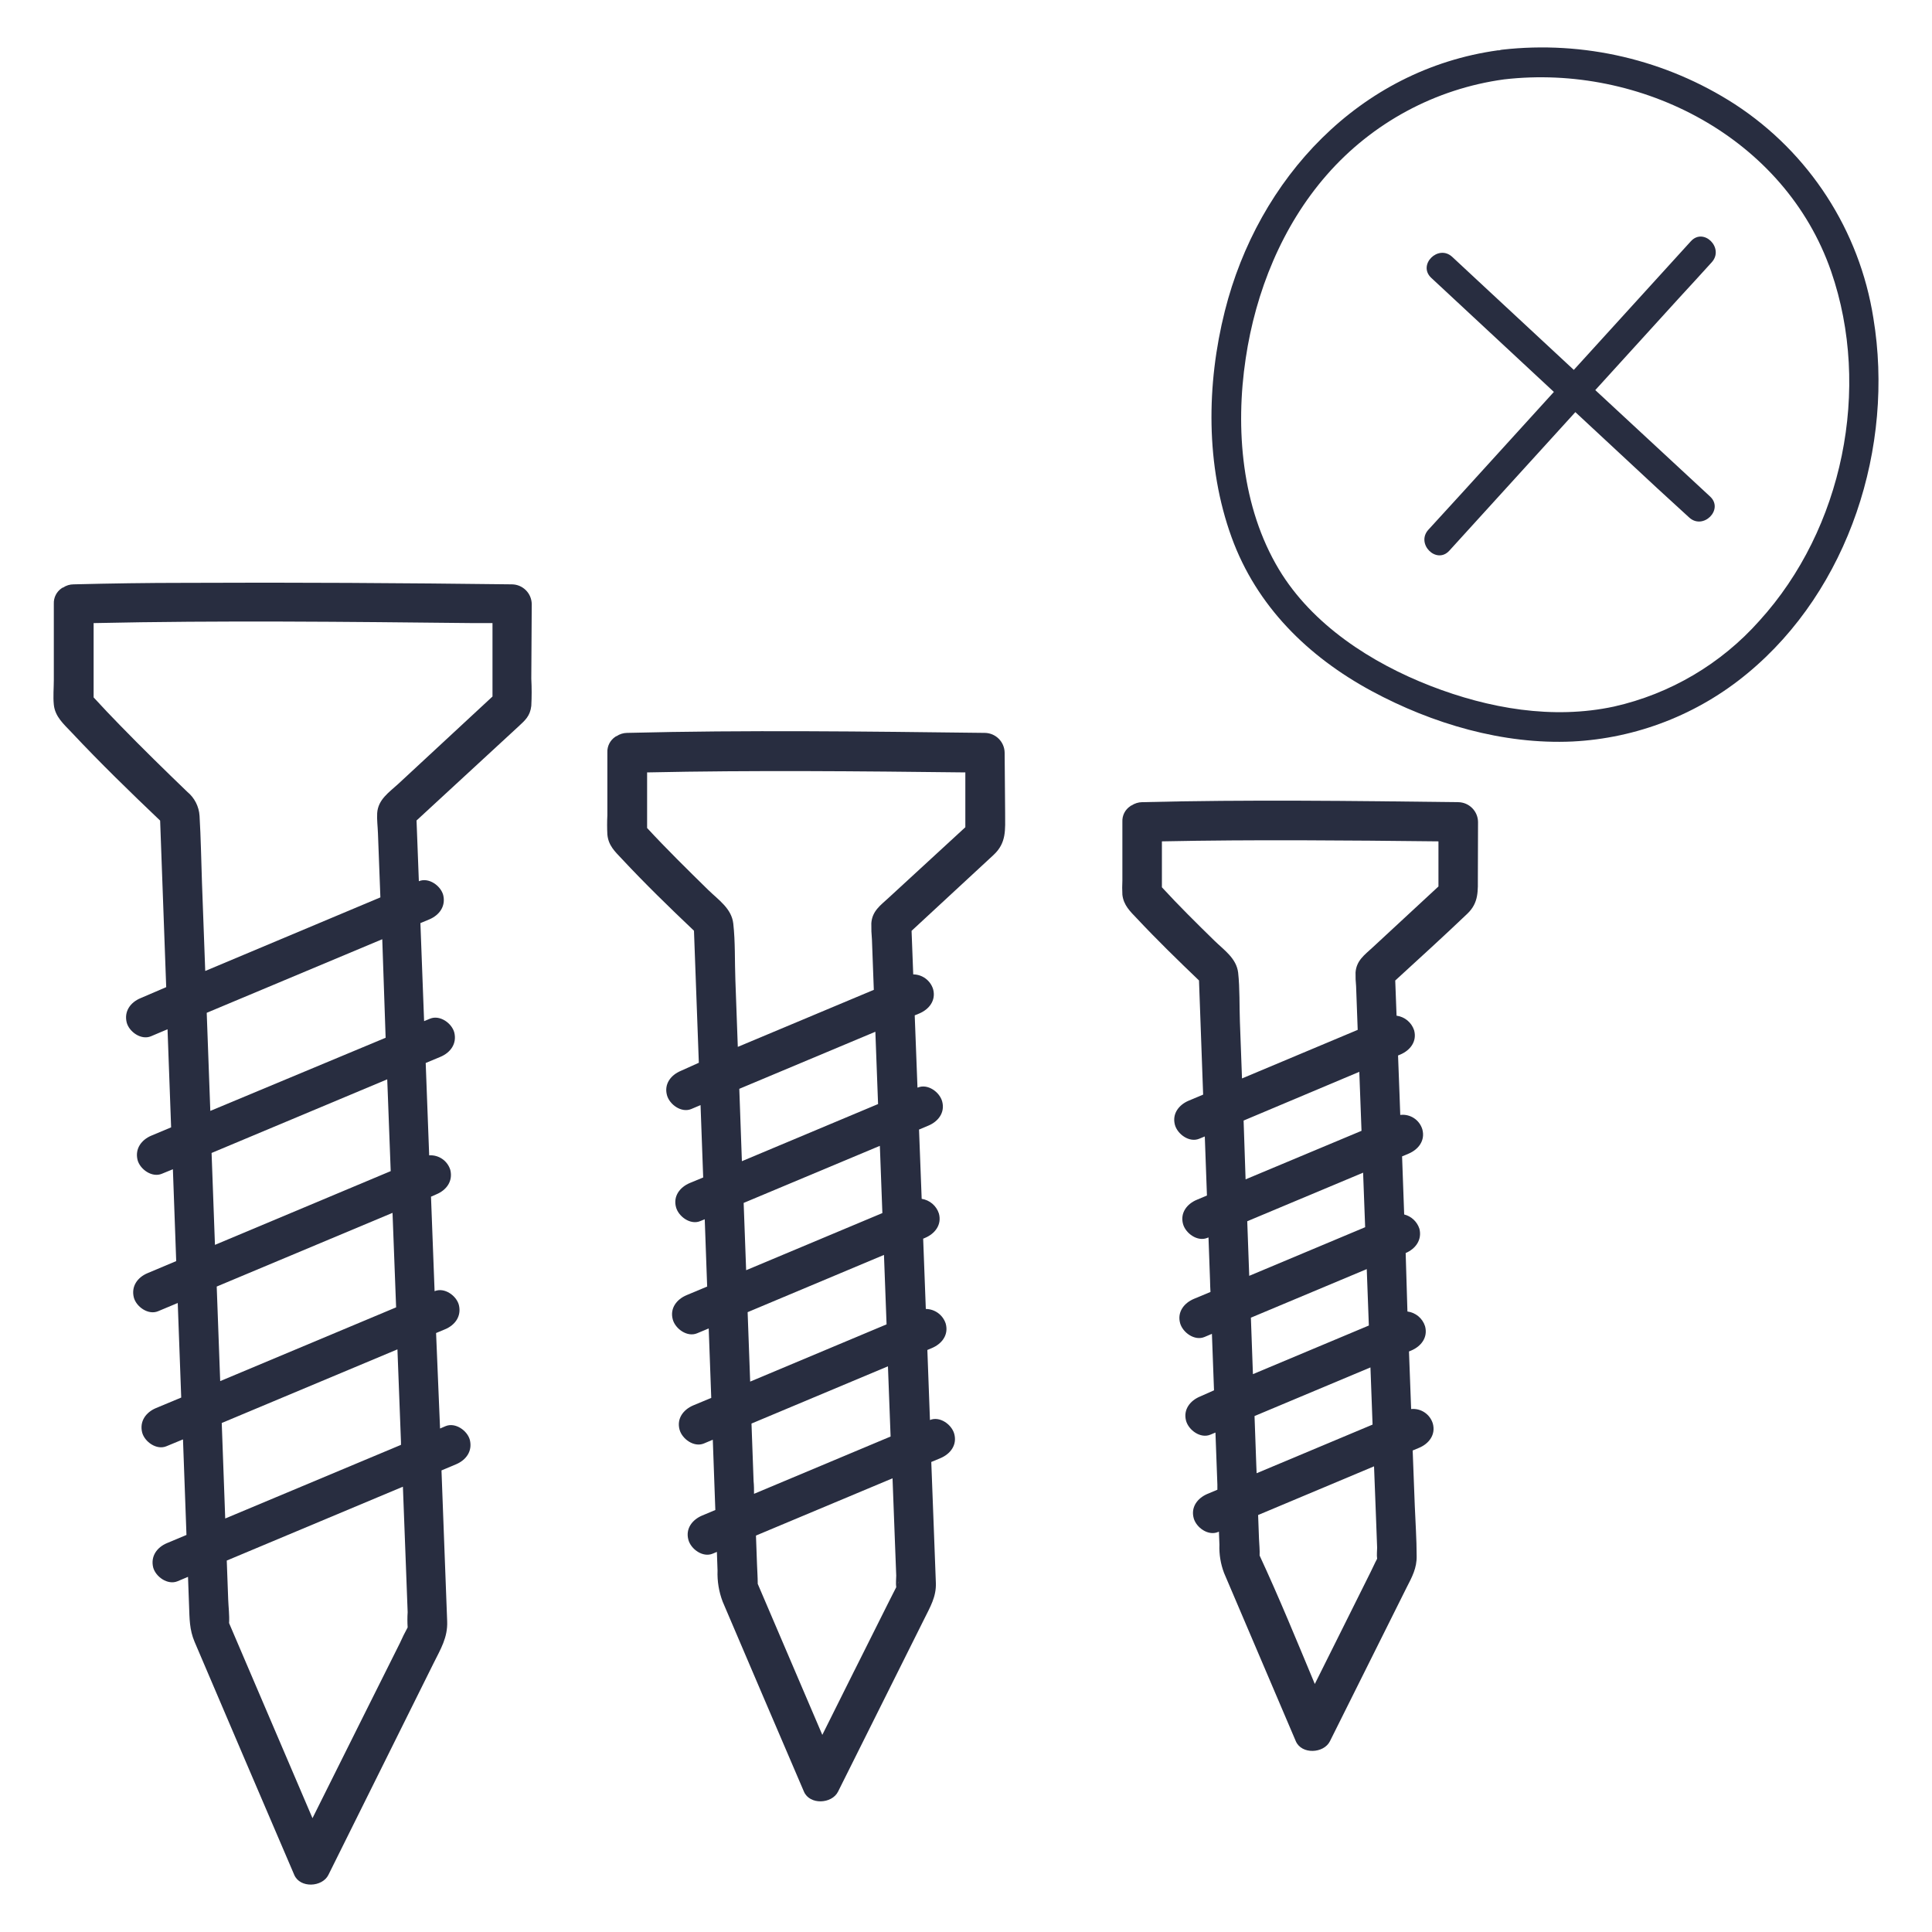
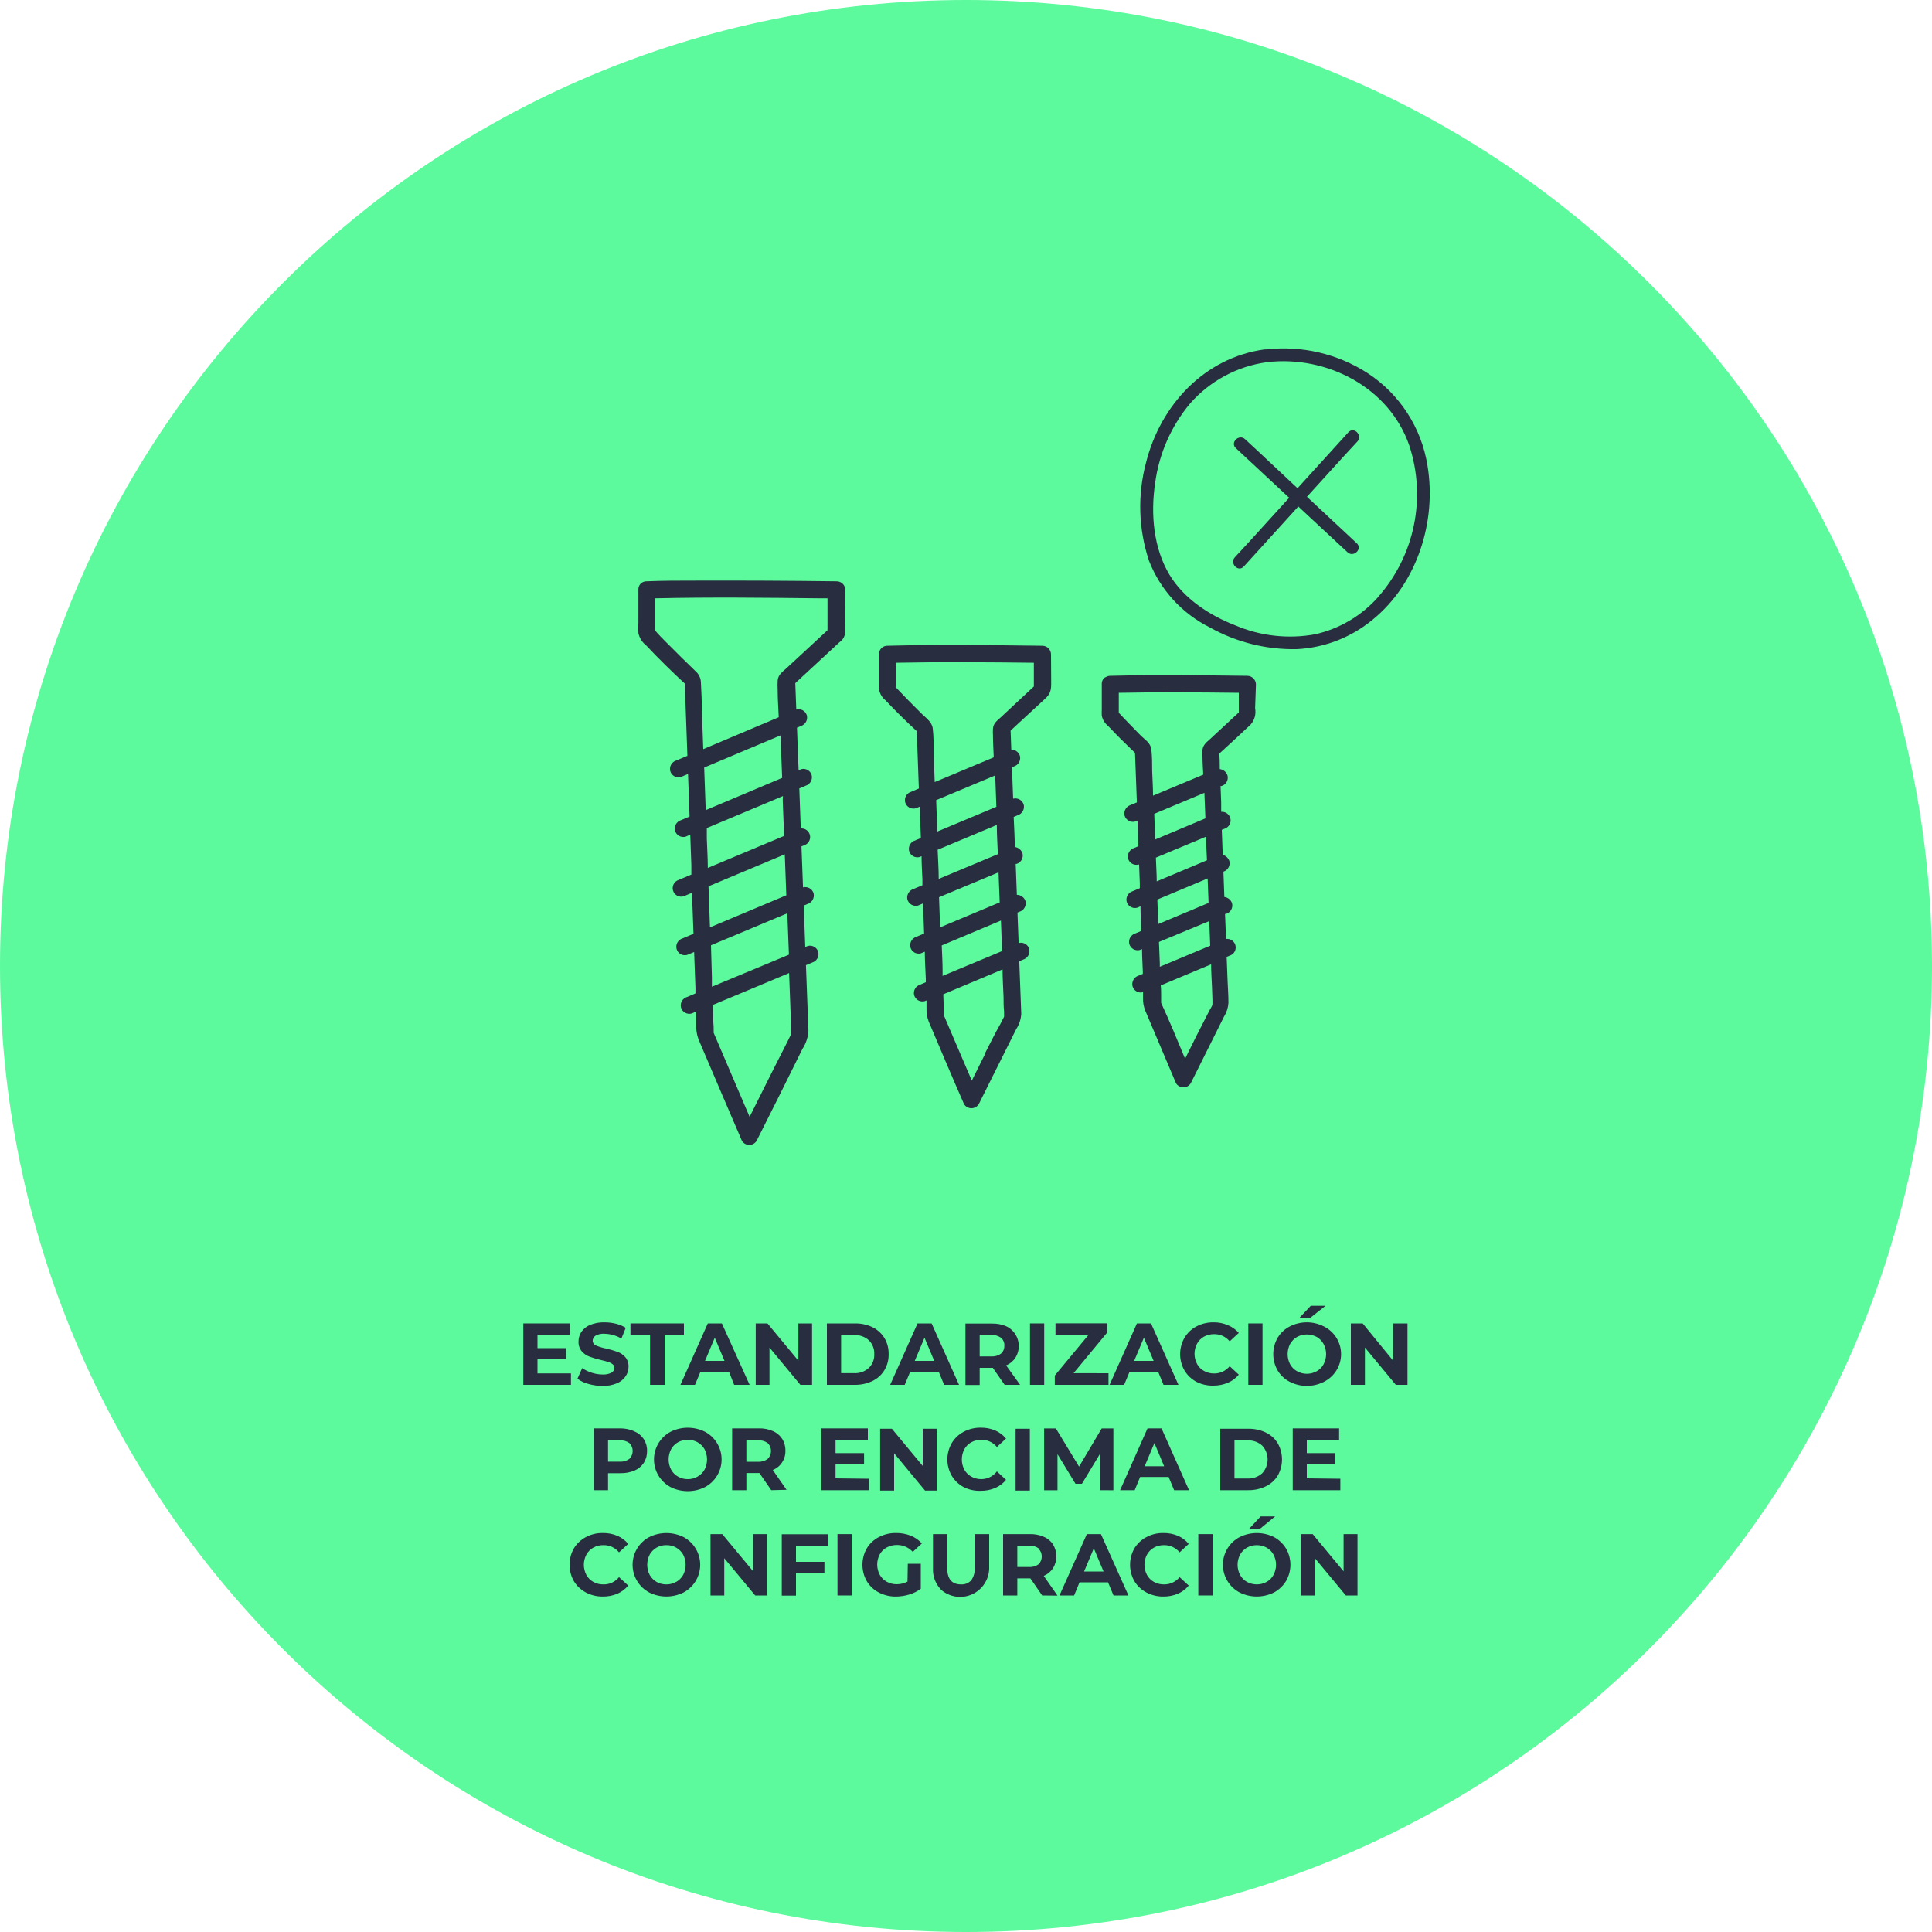
- <svg xmlns="http://www.w3.org/2000/svg" id="Layer_1" data-name="Layer 1" viewBox="0 0 350 350">
+ <svg xmlns="http://www.w3.org/2000/svg" id="Layer_1" data-name="Layer 1" viewBox="0 0 250 250">
  <defs>
-     <style>.cls-1{fill:#282d40;}</style>
+     <style>.cls-1{fill:#5cfa9d;}.cls-2{fill:#282d40;}</style>
  </defs>
-   <path class="cls-1" d="M310.1,47.51c2.32-2.56-1.46-6.37-3.79-3.8q-10.6,11.65-21.2,23.3L268.85,51.9l-5.76-5.36c-2.53-2.35-6.34,1.44-3.8,3.8L281.5,71l-16.73,18.4q-3,3.28-6,6.56c-2.33,2.55,1.46,6.36,3.79,3.8l22.83-25.1,14.79,13.75L306,93.74c2.53,2.35,6.34-1.44,3.8-3.79L289,70.67q7.54-8.31,15.1-16.6Q307.13,50.79,310.1,47.51Z" />
-   <path class="cls-1" d="M339.38,57.63A56.79,56.79,0,0,0,314.3,18.89,64.41,64.41,0,0,0,272.13,9c-.18,0-.34.07-.49.11s-.14,0-.23,0c-25.14,3.47-43.48,23.21-49.52,47.24-3.34,13.28-3.49,28,1.23,41,4.52,12.45,13.83,21.6,25.35,27.83,11,5.94,23.84,9.73,36.4,9.15A53.83,53.83,0,0,0,316.55,122C335,106.77,343.23,80.91,339.38,57.63Zm-20.64,54.82A49.89,49.89,0,0,1,292.39,128c-11.12,2.39-22.7.34-33.18-3.72-10.75-4.17-21.5-11.09-27.54-21.16-6.72-11.21-7.92-25.46-6-38.18,1.8-12.1,6.59-24,14.7-33.27a52,52,0,0,1,32.12-17.29c24.8-2.86,50.85,10.56,59.24,34.79C339.05,70.38,333.87,95.81,318.74,112.45Z" />
-   <path class="cls-1" d="M96.33,109.44a3.63,3.63,0,0,0-3.58-3.58c-19.76-.24-39.51-.37-59.26-.27-6.72,0-13.44.1-20.16.27a3.38,3.38,0,0,0-1.91.59l-.07,0-.16.1a3.23,3.23,0,0,0-1.44,2.84c0,4.59,0,9.19,0,13.79,0,1.47-.15,3,0,4.48.22,2.19,1.82,3.54,3.26,5.07,5.14,5.48,10.54,10.73,16,15.93q.55,15.09,1.1,30.17l-4.66,2c-1.8.75-3,2.36-2.5,4.4.44,1.69,2.62,3.25,4.4,2.5l3-1.27q.33,8.88.65,17.77l-3.58,1.5c-1.8.76-3,2.37-2.5,4.41.44,1.69,2.62,3.25,4.4,2.5l2-.82q.22,6.34.46,12.69c.05,1.32.1,2.63.14,3.95l-5.18,2.18c-1.8.75-3,2.36-2.5,4.4.44,1.69,2.62,3.25,4.4,2.5l3.56-1.49.63,17.13-4.58,1.91c-1.8.76-3,2.37-2.5,4.41.44,1.69,2.62,3.25,4.4,2.5l3-1.24.54,14.81.09,2.5-3.53,1.48c-1.79.75-3,2.36-2.5,4.41.45,1.68,2.62,3.24,4.41,2.5l1.9-.8c.06,1.73.13,3.47.19,5.21.09,2.37.06,4.34,1,6.56q9,21.12,18.06,42.23c1.05,2.44,5.07,2.23,6.18,0L78.55,301.3c1.29-2.58,2.57-4.66,2.46-7.57l-.48-12.68q-.27-7.33-.55-14.67l2.64-1.11c1.8-.76,3-2.36,2.5-4.41-.44-1.68-2.62-3.24-4.4-2.5l-1,.43L79,241.49l1.63-.68c1.8-.75,3-2.36,2.5-4.4-.44-1.69-2.62-3.25-4.4-2.5h0q-.33-8.57-.65-17.12l1-.44c1.79-.75,3-2.36,2.5-4.4a3.75,3.75,0,0,0-3.83-2.65l-.63-16.73,2.68-1.12c1.79-.75,3-2.36,2.5-4.4-.45-1.69-2.62-3.25-4.41-2.5l-1.06.44q-.14-3.7-.28-7.41l-.39-10.35,1.63-.68c1.79-.76,3-2.37,2.5-4.41-.45-1.68-2.62-3.25-4.41-2.5h0l-.42-11,18.43-17c1.23-1.14,2.15-1.91,2.36-3.77a47.5,47.5,0,0,0,0-4.92Zm-26.1,88.13q.27,7.29.55,14.59L38.94,225.52l-.45-12.3c-.05-1.45-.11-2.9-.16-4.35l31.82-13.34C70.18,196.21,70.2,196.89,70.23,197.57Zm-4,112.52-9.62,19.29-15-35.08c0-.08-.08-.17-.11-.26.09-1.4-.11-2.88-.16-4.27-.08-2.35-.17-4.71-.26-7.06l31.91-13.38q.3,7.77.59,15.54l.27,7.19a21.12,21.12,0,0,0,0,2.76c-.51.94-1,1.93-1.42,2.87Zm-25.43-35-.14-3.88q-.26-6.71-.49-13.42L72,244.45q.32,8.38.64,16.77c0,.17,0,.35,0,.53Zm-.91-24.89-.63-17.13,31.85-13.35q.33,8.55.65,17.12Zm-1.79-48.95q-.31-8.88-.65-17.77l31.8-13.33L69.86,188Zm-.92-25.35q-.3-8-.59-16c-.14-4-.2-8.08-.44-12.11a6.15,6.15,0,0,0-2.23-4.35c-4.09-3.94-8.15-7.91-12.13-12q-2.46-2.51-4.83-5.1c0-4.49,0-9,0-13.46,22.94-.5,45.91-.24,68.85,0l3.41,0v13.3L72.16,142c-1.68,1.55-3.67,2.83-3.83,5.31-.07,1.19.1,2.46.14,3.65q.23,5.81.44,11.61Z" />
-   <path class="cls-1" d="M267.76,148.9a3.64,3.64,0,0,0-3.59-3.58c-19.07-.23-38.18-.48-57.26,0a3.53,3.53,0,0,0-1.92.6l-.05,0a1,1,0,0,0-.17.12,3.2,3.2,0,0,0-1.44,2.83q0,5.32,0,10.66a24.29,24.29,0,0,0,0,2.56c.22,1.9,1.39,3,2.64,4.31,3.62,3.86,7.42,7.56,11.24,11.22l.75,20.68-2.6,1.09c-1.79.75-3.06,2.37-2.51,4.4.47,1.68,2.61,3.26,4.41,2.5l1-.41.39,10.7-1.83.77c-1.78.74-3.06,2.37-2.5,4.4.47,1.68,2.61,3.25,4.41,2.5l.2-.08c.09,2.59.19,5.19.28,7.78,0,.7.05,1.4.08,2.1l-3,1.25c-1.78.75-3.06,2.37-2.5,4.41.47,1.68,2.61,3.25,4.41,2.5l1.35-.57c.13,3.41.25,6.82.38,10.23L217.38,253c-1.79.75-3.06,2.37-2.51,4.4.47,1.68,2.61,3.26,4.41,2.5l.91-.38c.12,3.14.23,6.28.35,9.42l0,.94-1.79.75c-1.78.75-3.06,2.37-2.5,4.41.46,1.68,2.61,3.25,4.41,2.5l.16-.07.09,2.37a13,13,0,0,0,.84,5.12q6.5,15.24,13,30.48c1.05,2.44,5.07,2.23,6.18,0q6.94-13.91,13.88-27.82c1-1.94,1.88-3.56,1.83-5.75,0-3-.22-6.07-.34-9.1-.13-3.34-.25-6.69-.38-10l1.15-.48c1.78-.74,3.06-2.37,2.5-4.4a3.73,3.73,0,0,0-3.93-2.63l-.39-10.43.41-.17c1.78-.75,3.06-2.37,2.5-4.41a3.87,3.87,0,0,0-3.19-2.66L254.65,227c1.77-.75,3-2.37,2.49-4.4a3.92,3.92,0,0,0-2.76-2.59L254,209.49l1.17-.49c1.78-.75,3.06-2.37,2.5-4.41a3.71,3.71,0,0,0-4-2.61l-.14-3.9-.26-6.87.41-.17c1.78-.75,3.06-2.37,2.5-4.4A3.9,3.9,0,0,0,253,184l-.24-6.37c4.36-4,8.77-8,13.07-12.11,2.09-2,1.9-4.12,1.9-6.85Zm-57.27,11.84c0-2.77,0-5.55,0-8.32,16.7-.34,33.41-.18,50.1,0v8.17l-11.94,11.06c-1.46,1.35-2.92,2.36-3.08,4.52a20.74,20.74,0,0,0,.1,2.49c.1,2.63.19,5.27.29,7.91L225,195.37c-.13-3.42-.25-6.85-.38-10.27-.11-2.93,0-6-.32-8.91-.32-2.59-2.54-4.06-4.31-5.79C216.77,167.25,213.55,164.07,210.49,160.74Zm35.76,33.43c.13,3.56.27,7.13.4,10.69l-21,8.79L225.29,203Zm.69,18.27c.12,3.3.25,6.59.37,9.88l-21,8.81-.36-9.89Zm.66,17.47q.18,5.11.38,10.22l-21,8.81c-.12-3.41-.25-6.82-.37-10.23Zm.67,17.81q.19,5.13.38,10.26a.31.31,0,0,1,0,.1l-21,8.81-.06-1.45-.32-8.91ZM243,295.43q-2.4,4.81-4.81,9.64c-3.25-7.79-6.45-15.62-10-23.27.05-1-.07-2-.11-3-.05-1.45-.11-2.89-.16-4.34l21-8.82.36,9.36c.06,1.8.13,3.59.2,5.38,0,.47-.1,1.35,0,2-.43.8-.8,1.66-1.2,2.45Z" />
-   <path class="cls-1" d="M182,136.35a3.64,3.64,0,0,0-3.58-3.58c-21.6-.26-43.22-.54-64.81,0a3.47,3.47,0,0,0-1.92.6l-.06,0-.17.11a3.24,3.24,0,0,0-1.43,2.83c0,3.8,0,7.59,0,11.38a33.86,33.86,0,0,0,0,3.49c.19,2,1.35,3.06,2.64,4.43,4.19,4.49,8.61,8.79,13.05,13l.88,23.92L123.33,194c-1.79.75-3.06,2.37-2.5,4.41.46,1.68,2.61,3.25,4.4,2.5l1.68-.71.48,13.11-2.42,1c-1.78.75-3.06,2.37-2.5,4.4.46,1.68,2.61,3.26,4.4,2.5l.8-.33c.12,3.25.23,6.49.35,9.74l.09,2.45-3.73,1.56c-1.78.75-3.06,2.37-2.5,4.41.46,1.68,2.61,3.25,4.4,2.5l2.11-.88q.23,6.29.46,12.58l-3.24,1.35c-1.78.75-3.06,2.37-2.5,4.41.46,1.68,2.61,3.25,4.41,2.5l1.61-.68q.19,5.7.41,11.38l.05,1.35-2.38,1c-1.79.75-3.06,2.37-2.5,4.41.46,1.68,2.61,3.25,4.4,2.5l.76-.32.12,3.37a14.32,14.32,0,0,0,.93,5.65q7.34,17.22,14.72,34.41c1.05,2.45,5.07,2.24,6.18,0l15.59-31.23c1.09-2.2,2.22-4.07,2.13-6.56-.13-3.37-.25-6.74-.38-10.11l-.45-11.82,1.66-.69c1.78-.75,3.06-2.37,2.5-4.41-.46-1.68-2.61-3.25-4.4-2.5l0,0L168,244.56l.83-.35c1.78-.75,3.06-2.37,2.5-4.41a3.83,3.83,0,0,0-3.61-2.67l-.48-12.73.35-.15c1.78-.75,3.06-2.37,2.5-4.41a3.9,3.9,0,0,0-3.12-2.66l-.48-12.55,1.69-.71c1.78-.74,3.06-2.37,2.5-4.4-.46-1.68-2.61-3.25-4.4-2.5l-.07,0c-.06-1.68-.13-3.35-.19-5l-.31-8.08.83-.34c1.78-.75,3.06-2.37,2.5-4.41a3.81,3.81,0,0,0-3.6-2.67l-.3-7.89,14.83-13.73c2.39-2.21,2.12-4.54,2.12-7.6ZM117.23,150c0-3.36,0-6.72,0-10.07,19.2-.41,38.44-.22,57.65,0v9.93L161,162.63c-1.5,1.39-3,2.4-3.15,4.63a26.27,26.27,0,0,0,.11,2.94c.11,3,.23,6.08.34,9.12l-24.64,10.33q-.23-6.06-.44-12.12c-.13-3.37,0-6.87-.38-10.22-.31-2.72-2.66-4.26-4.52-6.07C124.57,157.56,120.79,153.85,117.23,150ZM159.41,208q.22,5.88.44,11.76l-24.68,10.35-.45-12.19,24.67-10.34C159.4,207.73,159.41,207.87,159.41,208Zm.73,19.34q.24,6.28.47,12.58L135.9,250.29q-.22-6.28-.46-12.58Zm-5.33,75.24q-2.92,5.85-5.84,11.71l-11.7-27.36,0-.05c0-1.14-.09-2.34-.13-3.47-.06-1.74-.13-3.48-.19-5.23l24.74-10.37q.22,5.82.44,11.63c.08,2,.15,4,.23,6,0,.48-.1,1.43,0,2.1-.53,1-1,2-1.52,3Q157.79,296.6,154.81,302.59ZM162.6,287c.21-.5.42-.78,0,0Zm-26-16.38c0-.76,0-1.52-.08-2.28-.13-3.49-.25-7-.38-10.45l24.72-10.37.48,12.72h0Zm-2.2-60.26q-.24-6.56-.47-13.11l24.65-10.34q.24,6.56.49,13.1Z" />
+   <circle class="cls-1" cx="125" cy="125" r="125" />
+   <path class="cls-2" d="M73.88,177.72v1.48H67.72v-7.95h6v1.48H69.55v1.72h3.69v1.43H69.55v1.84Z" />
+   <path class="cls-2" d="M76.13,179.08a4,4,0,0,1-1.41-.67l.62-1.38a4.21,4.21,0,0,0,1.22.6,4.51,4.51,0,0,0,1.4.23,2.3,2.3,0,0,0,1.16-.23.72.72,0,0,0,.38-.62.6.6,0,0,0-.22-.47,1.54,1.54,0,0,0-.57-.3c-.23-.08-.55-.16-.94-.25a12.79,12.79,0,0,1-1.49-.44,2.41,2.41,0,0,1-1-.69,1.85,1.85,0,0,1-.42-1.27,2.25,2.25,0,0,1,.38-1.26,2.57,2.57,0,0,1,1.13-.89,4.6,4.6,0,0,1,1.85-.33,6.12,6.12,0,0,1,1.48.18,4.45,4.45,0,0,1,1.27.53l-.56,1.39a4.52,4.52,0,0,0-2.21-.62,2.05,2.05,0,0,0-1.14.25.79.79,0,0,0-.37.66.67.67,0,0,0,.43.61,7,7,0,0,0,1.3.39,13,13,0,0,1,1.49.43,2.48,2.48,0,0,1,1,.68,1.81,1.81,0,0,1,.42,1.26,2.1,2.1,0,0,1-.39,1.24,2.5,2.5,0,0,1-1.14.9,4.6,4.6,0,0,1-1.85.33A6.51,6.51,0,0,1,76.13,179.08Z" />
+   <path class="cls-2" d="M84.12,172.75H81.58v-1.5H88.5v1.5H86v6.45H84.12Z" />
+   <path class="cls-2" d="M94.33,177.5H90.64l-.71,1.7H88.05l3.54-7.95h1.82L97,179.2H95Zm-.58-1.4-1.26-3-1.26,3Z" />
+   <path class="cls-2" d="M105.08,171.25v7.95h-1.51l-4-4.83v4.83H97.79v-7.95h1.52l4,4.83v-4.83Z" />
+   <path class="cls-2" d="M107,171.25h3.61a5.1,5.1,0,0,1,2.29.49,3.78,3.78,0,0,1,1.54,1.39,3.91,3.91,0,0,1,.55,2.09,3.86,3.86,0,0,1-.55,2.09,3.64,3.64,0,0,1-1.54,1.39,5.11,5.11,0,0,1-2.29.5H107Zm3.52,6.44a2.64,2.64,0,0,0,1.9-.67,2.35,2.35,0,0,0,.71-1.8,2.38,2.38,0,0,0-.71-1.8,2.68,2.68,0,0,0-1.9-.66h-1.68v4.93Z" />
+   <path class="cls-2" d="M121.47,177.5h-3.69l-.71,1.7h-1.88l3.54-7.95h1.82l3.55,7.95h-1.93Zm-.58-1.4-1.26-3-1.26,3Z" />
+   <path class="cls-2" d="M130,179.2,128.47,177h-1.7v2.22h-1.84v-7.95h3.44a4.51,4.51,0,0,1,1.84.35,2.83,2.83,0,0,1,1.19,4.06,2.63,2.63,0,0,1-1.21,1L132,179.2Zm-.47-6.09a1.93,1.93,0,0,0-1.26-.36h-1.5v2.77h1.5a1.93,1.93,0,0,0,1.26-.36,1.28,1.28,0,0,0,.43-1A1.23,1.23,0,0,0,129.53,173.11Z" />
+   <path class="cls-2" d="M133.28,171.25h1.84v7.95h-1.84Z" />
+   <path class="cls-2" d="M143.44,177.7v1.5h-6.95V178l4.36-5.26h-4.27v-1.5h6.69v1.19l-4.35,5.26Z" />
+   <path class="cls-2" d="M149.86,177.5h-3.69l-.71,1.7h-1.88l3.54-7.95h1.82l3.55,7.95h-1.93Zm-.58-1.4-1.26-3-1.26,3Z" />
+   <path class="cls-2" d="M154.82,178.81a4,4,0,0,1-1.55-1.47,4.27,4.27,0,0,1,0-4.23,3.92,3.92,0,0,1,1.55-1.47,4.6,4.6,0,0,1,2.21-.53,4.48,4.48,0,0,1,1.86.37,3.76,3.76,0,0,1,1.41,1l-1.18,1.09a2.55,2.55,0,0,0-2-.93,2.71,2.71,0,0,0-1.32.32,2.25,2.25,0,0,0-.9.91,2.79,2.79,0,0,0,0,2.63,2.17,2.17,0,0,0,.9.9,2.61,2.61,0,0,0,1.32.33,2.56,2.56,0,0,0,2-.94l1.18,1.09a3.68,3.68,0,0,1-1.41,1.05,4.74,4.74,0,0,1-1.88.37A4.55,4.55,0,0,1,154.82,178.81Z" />
+   <path class="cls-2" d="M161.53,171.25h1.84v7.95h-1.84Z" />
+   <path class="cls-2" d="M166.88,178.8a3.88,3.88,0,0,1-1.56-1.47,4.24,4.24,0,0,1,0-4.21,3.88,3.88,0,0,1,1.56-1.47,4.85,4.85,0,0,1,4.45,0,4,4,0,0,1,0,7.15,4.85,4.85,0,0,1-4.45,0Zm3.5-1.36a2.2,2.2,0,0,0,.89-.9,2.79,2.79,0,0,0,0-2.63,2.29,2.29,0,0,0-.89-.91,2.68,2.68,0,0,0-2.54,0,2.38,2.38,0,0,0-.9.91,2.86,2.86,0,0,0,0,2.63,2.29,2.29,0,0,0,.9.9,2.61,2.61,0,0,0,2.54,0Zm-.77-8.47h1.91l-2.06,1.63h-1.38Z" />
+   <path class="cls-2" d="M182.13,171.25v7.95h-1.51l-4-4.83v4.83h-1.82v-7.95h1.53l3.95,4.83v-4.83Z" />
+   <path class="cls-2" d="M82.11,185.23a2.7,2.7,0,0,1,1.2,1,2.74,2.74,0,0,1,.42,1.53,2.79,2.79,0,0,1-.42,1.53,2.7,2.7,0,0,1-1.2,1,4.46,4.46,0,0,1-1.83.34h-1.6v2.2H76.84v-8h3.44A4.3,4.3,0,0,1,82.11,185.23Zm-.67,3.55a1.44,1.44,0,0,0,0-2.05,1.93,1.93,0,0,0-1.26-.35h-1.5v2.76h1.5A1.93,1.93,0,0,0,81.44,188.78Z" />
+   <path class="cls-2" d="M86.77,192.43a4.06,4.06,0,0,1,0-7.16,5,5,0,0,1,4.46,0,4.06,4.06,0,0,1,0,7.16,5,5,0,0,1-4.46,0Zm3.5-1.36a2.36,2.36,0,0,0,.9-.9,2.88,2.88,0,0,0,0-2.64,2.43,2.43,0,0,0-.9-.9,2.55,2.55,0,0,0-1.27-.32,2.58,2.58,0,0,0-1.27.32,2.33,2.33,0,0,0-.89.9,2.88,2.88,0,0,0,0,2.64,2.27,2.27,0,0,0,.89.9,2.48,2.48,0,0,0,1.27.33A2.45,2.45,0,0,0,90.27,191.07Z" />
+   <path class="cls-2" d="M99.8,192.83l-1.53-2.22H96.58v2.22H94.74v-8h3.44a4.33,4.33,0,0,1,1.83.35,2.7,2.7,0,0,1,1.2,1,2.74,2.74,0,0,1,.42,1.53,2.6,2.6,0,0,1-1.63,2.51l1.78,2.56Zm-.46-6.1a1.93,1.93,0,0,0-1.26-.35h-1.5v2.77h1.5a1.88,1.88,0,0,0,1.26-.37,1.44,1.44,0,0,0,0-2.05Z" />
+   <path class="cls-2" d="M112.45,191.35v1.48H106.3v-8h6v1.47h-4.18v1.73h3.69v1.43h-3.69v1.84Z" />
+   <path class="cls-2" d="M121.21,184.88v8H119.7l-4-4.83v4.83h-1.81v-8h1.52l4,4.82v-4.82Z" />
+   <path class="cls-2" d="M124.7,192.43a3.94,3.94,0,0,1-1.54-1.46,4.23,4.23,0,0,1,0-4.24,3.94,3.94,0,0,1,1.54-1.46,4.63,4.63,0,0,1,2.21-.53,4.69,4.69,0,0,1,1.87.36,3.83,3.83,0,0,1,1.4,1.05L129,187.24a2.55,2.55,0,0,0-2-.93,2.74,2.74,0,0,0-1.32.32,2.43,2.43,0,0,0-.9.9,2.88,2.88,0,0,0,0,2.64,2.36,2.36,0,0,0,.9.9,2.64,2.64,0,0,0,1.32.33,2.54,2.54,0,0,0,2-1l1.18,1.09a3.71,3.71,0,0,1-1.41,1.06,4.69,4.69,0,0,1-1.87.36A4.5,4.5,0,0,1,124.7,192.43Z" />
+   <path class="cls-2" d="M131.42,184.88h1.84v8h-1.84Z" />
+   <path class="cls-2" d="M142.38,192.83l0-4.77L140,192h-.83l-2.33-3.83v4.67h-1.73v-8h1.52l3,4.94,2.93-4.94h1.51l0,8Z" />
+   <path class="cls-2" d="M151.22,191.12h-3.69l-.7,1.71h-1.89l3.55-8h1.81l3.56,8h-1.93Zm-.58-1.39-1.26-3-1.26,3Z" />
+   <path class="cls-2" d="M157.9,184.88h3.61a5.08,5.08,0,0,1,2.29.49,3.65,3.65,0,0,1,1.54,1.39,4.25,4.25,0,0,1,0,4.18,3.65,3.65,0,0,1-1.54,1.39,5.08,5.08,0,0,1-2.29.5H157.9Zm3.52,6.44a2.67,2.67,0,0,0,1.9-.67,2.64,2.64,0,0,0,0-3.6,2.66,2.66,0,0,0-1.9-.66h-1.68v4.93Z" />
+   <path class="cls-2" d="M173.44,191.35v1.48h-6.16v-8h6v1.47h-4.18v1.73h3.69v1.43h-3.69v1.84Z" />
+   <path class="cls-2" d="M75.81,206.06a4,4,0,0,1-1.55-1.46,4.29,4.29,0,0,1,0-4.24,4,4,0,0,1,1.55-1.46,4.48,4.48,0,0,1,2.2-.53,4.65,4.65,0,0,1,1.87.36,3.68,3.68,0,0,1,1.41,1.05l-1.19,1.09a2.52,2.52,0,0,0-2-.93,2.58,2.58,0,0,0-1.32.32,2.29,2.29,0,0,0-.9.9,2.8,2.8,0,0,0,0,2.64,2.29,2.29,0,0,0,.9.9,2.58,2.58,0,0,0,1.32.32,2.5,2.5,0,0,0,2-.94l1.19,1.09a3.81,3.81,0,0,1-1.41,1.06,4.74,4.74,0,0,1-1.88.36A4.55,4.55,0,0,1,75.81,206.06Z" />
+   <path class="cls-2" d="M84,206.06a4.06,4.06,0,0,1,0-7.16,5,5,0,0,1,4.46,0,4.06,4.06,0,0,1,0,7.16,5,5,0,0,1-4.46,0Zm3.5-1.36a2.43,2.43,0,0,0,.9-.9,2.88,2.88,0,0,0,0-2.64,2.43,2.43,0,0,0-2.17-1.22,2.47,2.47,0,0,0-1.27.32,2.4,2.4,0,0,0-.89.9,2.88,2.88,0,0,0,0,2.64,2.4,2.4,0,0,0,.89.9,2.47,2.47,0,0,0,1.27.32A2.45,2.45,0,0,0,87.47,204.7Z" />
+   <path class="cls-2" d="M99.23,198.51v7.94H97.72l-4-4.82v4.82H91.94v-7.94h1.52l4,4.82v-4.82Z" />
+   <path class="cls-2" d="M103,200v2.1h3.68v1.48H103v2.89h-1.84v-7.94h6V200Z" />
+   <path class="cls-2" d="M108.37,198.51h1.84v7.94h-1.84Z" />
+   <path class="cls-2" d="M117.47,202.35h1.68v3.23a4.59,4.59,0,0,1-1.5.75,6,6,0,0,1-1.72.26,4.67,4.67,0,0,1-2.22-.53,3.9,3.9,0,0,1-1.55-1.46,4.29,4.29,0,0,1,0-4.24,3.86,3.86,0,0,1,1.56-1.46,4.62,4.62,0,0,1,2.25-.53,5,5,0,0,1,1.89.35,3.82,3.82,0,0,1,1.43,1l-1.18,1.09a2.7,2.7,0,0,0-2-.89,2.8,2.8,0,0,0-1.35.31,2.28,2.28,0,0,0-.92.9,2.83,2.83,0,0,0,0,2.65,2.38,2.38,0,0,0,.91.9A2.68,2.68,0,0,0,116,205a3,3,0,0,0,1.43-.34Z" />
+   <path class="cls-2" d="M121.73,205.65a3.65,3.65,0,0,1-1-2.69v-4.45h1.84v4.38q0,2.13,1.77,2.13a1.67,1.67,0,0,0,1.32-.51,2.45,2.45,0,0,0,.46-1.62v-4.38H128V203a3.76,3.76,0,0,1-6.25,2.69Z" />
+   <path class="cls-2" d="M134.86,206.45l-1.53-2.21h-1.69v2.21H129.8v-7.94h3.44a4.3,4.3,0,0,1,1.83.35,2.64,2.64,0,0,1,1.2,1,3,3,0,0,1,0,3.06,2.82,2.82,0,0,1-1.21,1l1.78,2.55Zm-.46-6.09a1.93,1.93,0,0,0-1.26-.36h-1.5v2.77h1.5a1.93,1.93,0,0,0,1.26-.36,1.44,1.44,0,0,0,0-2Z" />
+   <path class="cls-2" d="M143.38,204.75h-3.69l-.7,1.7H137.1l3.54-7.94h1.82l3.56,7.94h-1.93Zm-.58-1.4-1.26-3-1.26,3Z" />
+   <path class="cls-2" d="M148.34,206.06a4,4,0,0,1-1.55-1.46,4.29,4.29,0,0,1,0-4.24,4,4,0,0,1,1.55-1.46,4.49,4.49,0,0,1,2.21-.53,4.69,4.69,0,0,1,1.87.36,3.72,3.72,0,0,1,1.4,1.05l-1.18,1.09a2.55,2.55,0,0,0-2-.93,2.63,2.63,0,0,0-1.32.32,2.29,2.29,0,0,0-.9.9,2.81,2.81,0,0,0,0,2.64,2.29,2.29,0,0,0,.9.9,2.63,2.63,0,0,0,1.32.32,2.53,2.53,0,0,0,2-.94l1.18,1.09a3.81,3.81,0,0,1-1.41,1.06,4.72,4.72,0,0,1-1.87.36A4.59,4.59,0,0,1,148.34,206.06Z" />
+   <path class="cls-2" d="M155.06,198.51h1.84v7.94h-1.84Z" />
+   <path class="cls-2" d="M160.4,206.06a4.05,4.05,0,0,1,0-7.16,5,5,0,0,1,4.46,0,4.13,4.13,0,0,1,1.55,1.47,4.19,4.19,0,0,1,0,4.22,4.13,4.13,0,0,1-1.55,1.47,5,5,0,0,1-4.46,0Zm3.5-1.36a2.33,2.33,0,0,0,.89-.9,2.8,2.8,0,0,0,0-2.64,2.33,2.33,0,0,0-.89-.9,2.68,2.68,0,0,0-2.54,0,2.33,2.33,0,0,0-.89.9,2.81,2.81,0,0,0,0,2.64,2.33,2.33,0,0,0,.89.9,2.68,2.68,0,0,0,2.54,0Zm-.77-8.48H165L163,197.86H161.6Z" />
+   <path class="cls-2" d="M175.66,198.51v7.94h-1.51l-4-4.82v4.82h-1.82v-7.94h1.53l4,4.82v-4.82Z" />
+   <path class="cls-2" d="M175.65,57.13c.72-.79-.46-2-1.18-1.18l-6.57,7.23-5-4.69-1.79-1.66c-.78-.73-2,.45-1.17,1.18l6.88,6.4-5.18,5.7-1.85,2c-.72.79.45,2,1.17,1.18L168,65.54l4.58,4.26,1.79,1.66c.78.73,2-.44,1.18-1.18l-6.43-6,4.68-5.15Z" />
+   <path class="cls-2" d="M184.72,60.27a17.59,17.59,0,0,0-7.77-12,20,20,0,0,0-13.07-3.06l-.16,0h-.07c-7.79,1.07-13.47,7.19-15.35,14.64a22.1,22.1,0,0,0,.38,12.71,16.2,16.2,0,0,0,7.86,8.62A22.09,22.09,0,0,0,167.82,84a16.69,16.69,0,0,0,9.82-3.83C183.38,75.5,185.92,67.48,184.72,60.27Zm-6.4,17a15.41,15.41,0,0,1-8.16,4.81,18.07,18.07,0,0,1-10.29-1.15c-3.33-1.29-6.66-3.44-8.54-6.56-2.08-3.47-2.45-7.89-1.86-11.83A20.18,20.18,0,0,1,154,52.21a16.15,16.15,0,0,1,10-5.35c7.69-.89,15.76,3.27,18.36,10.78A20.13,20.13,0,0,1,178.32,77.26Z" />
+   <path class="cls-2" d="M109.38,76.33a1.11,1.11,0,0,0-1.11-1.11q-9.18-.12-18.36-.09c-2.09,0-4.17,0-6.25.09a1,1,0,0,0-.6.18h0s0,0,0,0a1,1,0,0,0-.45.88c0,1.42,0,2.85,0,4.27a12.89,12.89,0,0,0,0,1.39,2.76,2.76,0,0,0,1,1.57c1.59,1.7,3.26,3.33,5,4.94.11,3.12.22,6.23.34,9.35l-1.45.61a1.14,1.14,0,0,0-.77,1.36,1.11,1.11,0,0,0,1.36.78l.94-.4c.07,1.84.14,3.68.2,5.51l-1.11.47a1.14,1.14,0,0,0-.77,1.36,1.11,1.11,0,0,0,1.36.78l.61-.26.14,3.94c0,.41,0,.81,0,1.22l-1.61.68a1.13,1.13,0,0,0-.77,1.36,1.11,1.11,0,0,0,1.36.78l1.1-.46c.07,1.76.13,3.53.2,5.3l-1.42.6a1.13,1.13,0,0,0-.77,1.36,1.11,1.11,0,0,0,1.36.78l.91-.38.17,4.58,0,.78-1.09.46a1.14,1.14,0,0,0-.78,1.36,1.12,1.12,0,0,0,1.37.78l.59-.25c0,.54,0,1.08,0,1.62a5.21,5.21,0,0,0,.32,2q2.79,6.56,5.6,13.09a1.11,1.11,0,0,0,1.91,0q3-5.94,5.93-11.89a4.72,4.72,0,0,0,.77-2.35l-.15-3.93-.17-4.55.82-.34a1.15,1.15,0,0,0,.77-1.37,1.11,1.11,0,0,0-1.36-.77l-.32.13-.2-5.36.5-.21a1.16,1.16,0,0,0,.78-1.37,1.12,1.12,0,0,0-1.37-.77h0c-.07-1.77-.14-3.54-.2-5.31l.32-.13a1.12,1.12,0,0,0-.41-2.19c-.06-1.73-.13-3.46-.19-5.18l.83-.35a1.15,1.15,0,0,0,.77-1.37,1.11,1.11,0,0,0-1.36-.77l-.33.14-.09-2.3-.12-3.21.5-.21a1.16,1.16,0,0,0,.78-1.37,1.12,1.12,0,0,0-1.37-.77h0l-.13-3.41,5.71-5.29a1.65,1.65,0,0,0,.73-1.17,12.85,12.85,0,0,0,0-1.52Zm-8.09,27.31c.06,1.51.12,3,.17,4.53l-9.87,4.14c0-1.27-.09-2.54-.13-3.81,0-.45,0-.9,0-1.35l9.86-4.14C101.28,103.22,101.29,103.43,101.29,103.64ZM100,138.52l-3,6-4.65-10.87,0-.08a11.83,11.83,0,0,0-.05-1.33c0-.73,0-1.46-.08-2.19l9.89-4.14.18,4.81.09,2.23a4.93,4.93,0,0,0,0,.86c-.16.29-.3.6-.44.89Zm-7.88-10.84,0-1.2L92,122.32l9.88-4.14c.07,1.73.13,3.46.2,5.19v.17ZM91.87,120c-.06-1.77-.12-3.54-.19-5.31l9.87-4.14.2,5.3Zm-.55-15.17-.2-5.51L101,95.16l.21,5.5ZM91,96.94l-.18-5c0-1.25-.06-2.5-.13-3.75a2,2,0,0,0-.7-1.35c-1.26-1.22-2.52-2.45-3.76-3.71-.51-.51-1-1-1.49-1.58V77.42c7.11-.16,14.23-.08,21.34,0h1v4.13l-5.27,4.88c-.52.48-1.14.88-1.18,1.64a10.76,10.76,0,0,0,0,1.14c0,1.2.09,2.4.14,3.6Z" />
+   <path class="cls-2" d="M162.52,88.56a1.13,1.13,0,0,0-1.11-1.11c-5.91-.07-11.84-.15-17.75,0a1.08,1.08,0,0,0-.59.18h0l-.05,0a1,1,0,0,0-.45.88q0,1.65,0,3.3a7.12,7.12,0,0,0,0,.8,2.29,2.29,0,0,0,.82,1.33c1.12,1.2,2.3,2.35,3.48,3.48l.24,6.41-.81.34a1.15,1.15,0,0,0-.78,1.36,1.13,1.13,0,0,0,1.37.78l.3-.13.12,3.32-.56.23a1.17,1.17,0,0,0-.78,1.37,1.12,1.12,0,0,0,1.37.77l.06,0,.09,2.41c0,.22,0,.44,0,.65l-.92.39a1.15,1.15,0,0,0-.78,1.37,1.12,1.12,0,0,0,1.37.77l.42-.18c0,1.06.07,2.12.11,3.18l-.79.33a1.14,1.14,0,0,0-.77,1.36,1.12,1.12,0,0,0,1.36.78l.29-.12c0,1,.07,1.94.1,2.92,0,.09,0,.19,0,.29l-.56.23a1.15,1.15,0,0,0-.77,1.37,1.1,1.1,0,0,0,1.36.77l0,0,0,.74a4,4,0,0,0,.26,1.58q2,4.72,4,9.45a1.12,1.12,0,0,0,1.92,0l4.3-8.62a3.74,3.74,0,0,0,.57-1.78c0-.94-.07-1.89-.11-2.82l-.12-3.12.36-.15a1.11,1.11,0,0,0-.44-2.17l-.13-3.24.13,0a1.15,1.15,0,0,0,.78-1.37,1.21,1.21,0,0,0-1-.82l-.12-3.28a1.14,1.14,0,0,0,.77-1.36,1.23,1.23,0,0,0-.86-.81l-.12-3.24.37-.15a1.12,1.12,0,0,0-.45-2.18l0-1.21-.08-2.13.13,0a1.13,1.13,0,0,0,.77-1.36,1.2,1.2,0,0,0-1-.83c0-.66,0-1.32-.07-2,1.35-1.24,2.72-2.48,4.05-3.75a2.48,2.48,0,0,0,.59-2.12Zm-17.75,3.67V89.65c5.18-.11,10.36-.06,15.53,0v2.54l-3.7,3.43c-.45.41-.91.73-1,1.4,0,.25,0,.52,0,.77,0,.82.06,1.63.1,2.45l-6.5,2.72c0-1.06-.07-2.12-.11-3.18,0-.91,0-1.86-.1-2.76s-.79-1.26-1.34-1.8C146.72,94.25,145.72,93.26,144.77,92.23Zm11.08,10.36c.05,1.11.09,2.21.13,3.31l-6.5,2.73-.12-3.32Zm.22,5.67c0,1,.07,2,.11,3.06l-6.5,2.73c0-1-.08-2-.11-3.07Zm.2,5.41.12,3.17-6.51,2.73-.12-3.17Zm.21,5.52.12,3.18v0l-6.52,2.73c0-.15,0-.3,0-.45l-.11-2.76ZM154.84,134c-.5,1-1,2-1.49,3-1-2.42-2-4.85-3.1-7.22,0-.3,0-.62,0-.92,0-.45,0-.9-.05-1.35l6.52-2.73c0,1,.07,1.93.11,2.9l.06,1.67c0,.14,0,.42,0,.61s-.25.52-.37.76Z" />
+   <path class="cls-2" d="M136,84.67a1.13,1.13,0,0,0-1.11-1.11c-6.69-.08-13.4-.17-20.09,0a1.09,1.09,0,0,0-.59.19h0l0,0a1,1,0,0,0-.45.88c0,1.18,0,2.35,0,3.53,0,.35,0,.72,0,1.08a2.26,2.26,0,0,0,.82,1.37c1.3,1.39,2.67,2.73,4.05,4l.27,7.42-1,.43a1.13,1.13,0,0,0-.77,1.36,1.12,1.12,0,0,0,1.36.78l.52-.22.15,4.06-.75.32a1.13,1.13,0,0,0-.77,1.36,1.11,1.11,0,0,0,1.36.78l.25-.11c0,1,.07,2,.11,3l0,.76-1.16.49a1.15,1.15,0,0,0-.78,1.36,1.13,1.13,0,0,0,1.37.78l.65-.28c.05,1.3.1,2.6.14,3.9l-1,.42a1.15,1.15,0,0,0-.77,1.37,1.1,1.1,0,0,0,1.36.77l.5-.21c0,1.18.09,2.36.13,3.53v.42l-.73.31a1.14,1.14,0,0,0-.78,1.36,1.12,1.12,0,0,0,1.37.78l.23-.1c0,.35,0,.7,0,1a4.36,4.36,0,0,0,.29,1.75c1.51,3.56,3,7.11,4.56,10.66a1.12,1.12,0,0,0,1.92,0l4.83-9.68a4.07,4.07,0,0,0,.66-2l-.12-3.14c-.05-1.22-.09-2.44-.14-3.66l.51-.21a1.15,1.15,0,0,0,.78-1.37,1.11,1.11,0,0,0-1.37-.77h0l-.15-3.94.26-.11a1.15,1.15,0,0,0,.78-1.36,1.18,1.18,0,0,0-1.12-.83l-.15-4,.11,0a1.13,1.13,0,0,0,.77-1.36,1.22,1.22,0,0,0-1-.83c0-1.29-.09-2.59-.14-3.89l.52-.22a1.15,1.15,0,0,0,.78-1.36,1.13,1.13,0,0,0-1.37-.78h0l-.06-1.56-.09-2.5.25-.11a1.15,1.15,0,0,0,.78-1.36,1.19,1.19,0,0,0-1.12-.83l-.09-2.45,4.6-4.25c.73-.69.65-1.41.65-2.36Zm-20.09,4.21V85.76c6-.12,11.92-.07,17.87,0v3.07l-4.29,4c-.47.43-.93.74-1,1.43a6.93,6.93,0,0,0,0,.91c0,.94.07,1.88.1,2.83l-7.64,3.2-.13-3.76c0-1,0-2.13-.12-3.16-.1-.85-.82-1.33-1.4-1.89C118.14,91.24,117,90.09,115.86,88.88Zm13.08,18c0,1.22.09,2.43.13,3.65l-7.65,3.2c0-1.26-.09-2.51-.14-3.77l7.65-3.21Zm.22,6,.15,3.89L121.65,120c-.05-1.3-.09-2.6-.14-3.9Zm-1.65,23.32-1.81,3.63-3.63-8.48v0c0-.35,0-.72,0-1.08l-.06-1.61,7.67-3.22c0,1.2.09,2.4.13,3.6,0,.63,0,1.25.07,1.87,0,.15,0,.44,0,.65-.17.31-.32.63-.48.94C128.75,133.72,128.13,135,127.51,136.2Zm2.41-4.84c.07-.15.13-.24,0,0Zm-8-5.08,0-.7c0-1.08-.07-2.16-.11-3.24l7.66-3.22.15,3.95h0Zm-.68-18.68-.15-4.06,7.64-3.2.15,4.06Z" />
</svg>
